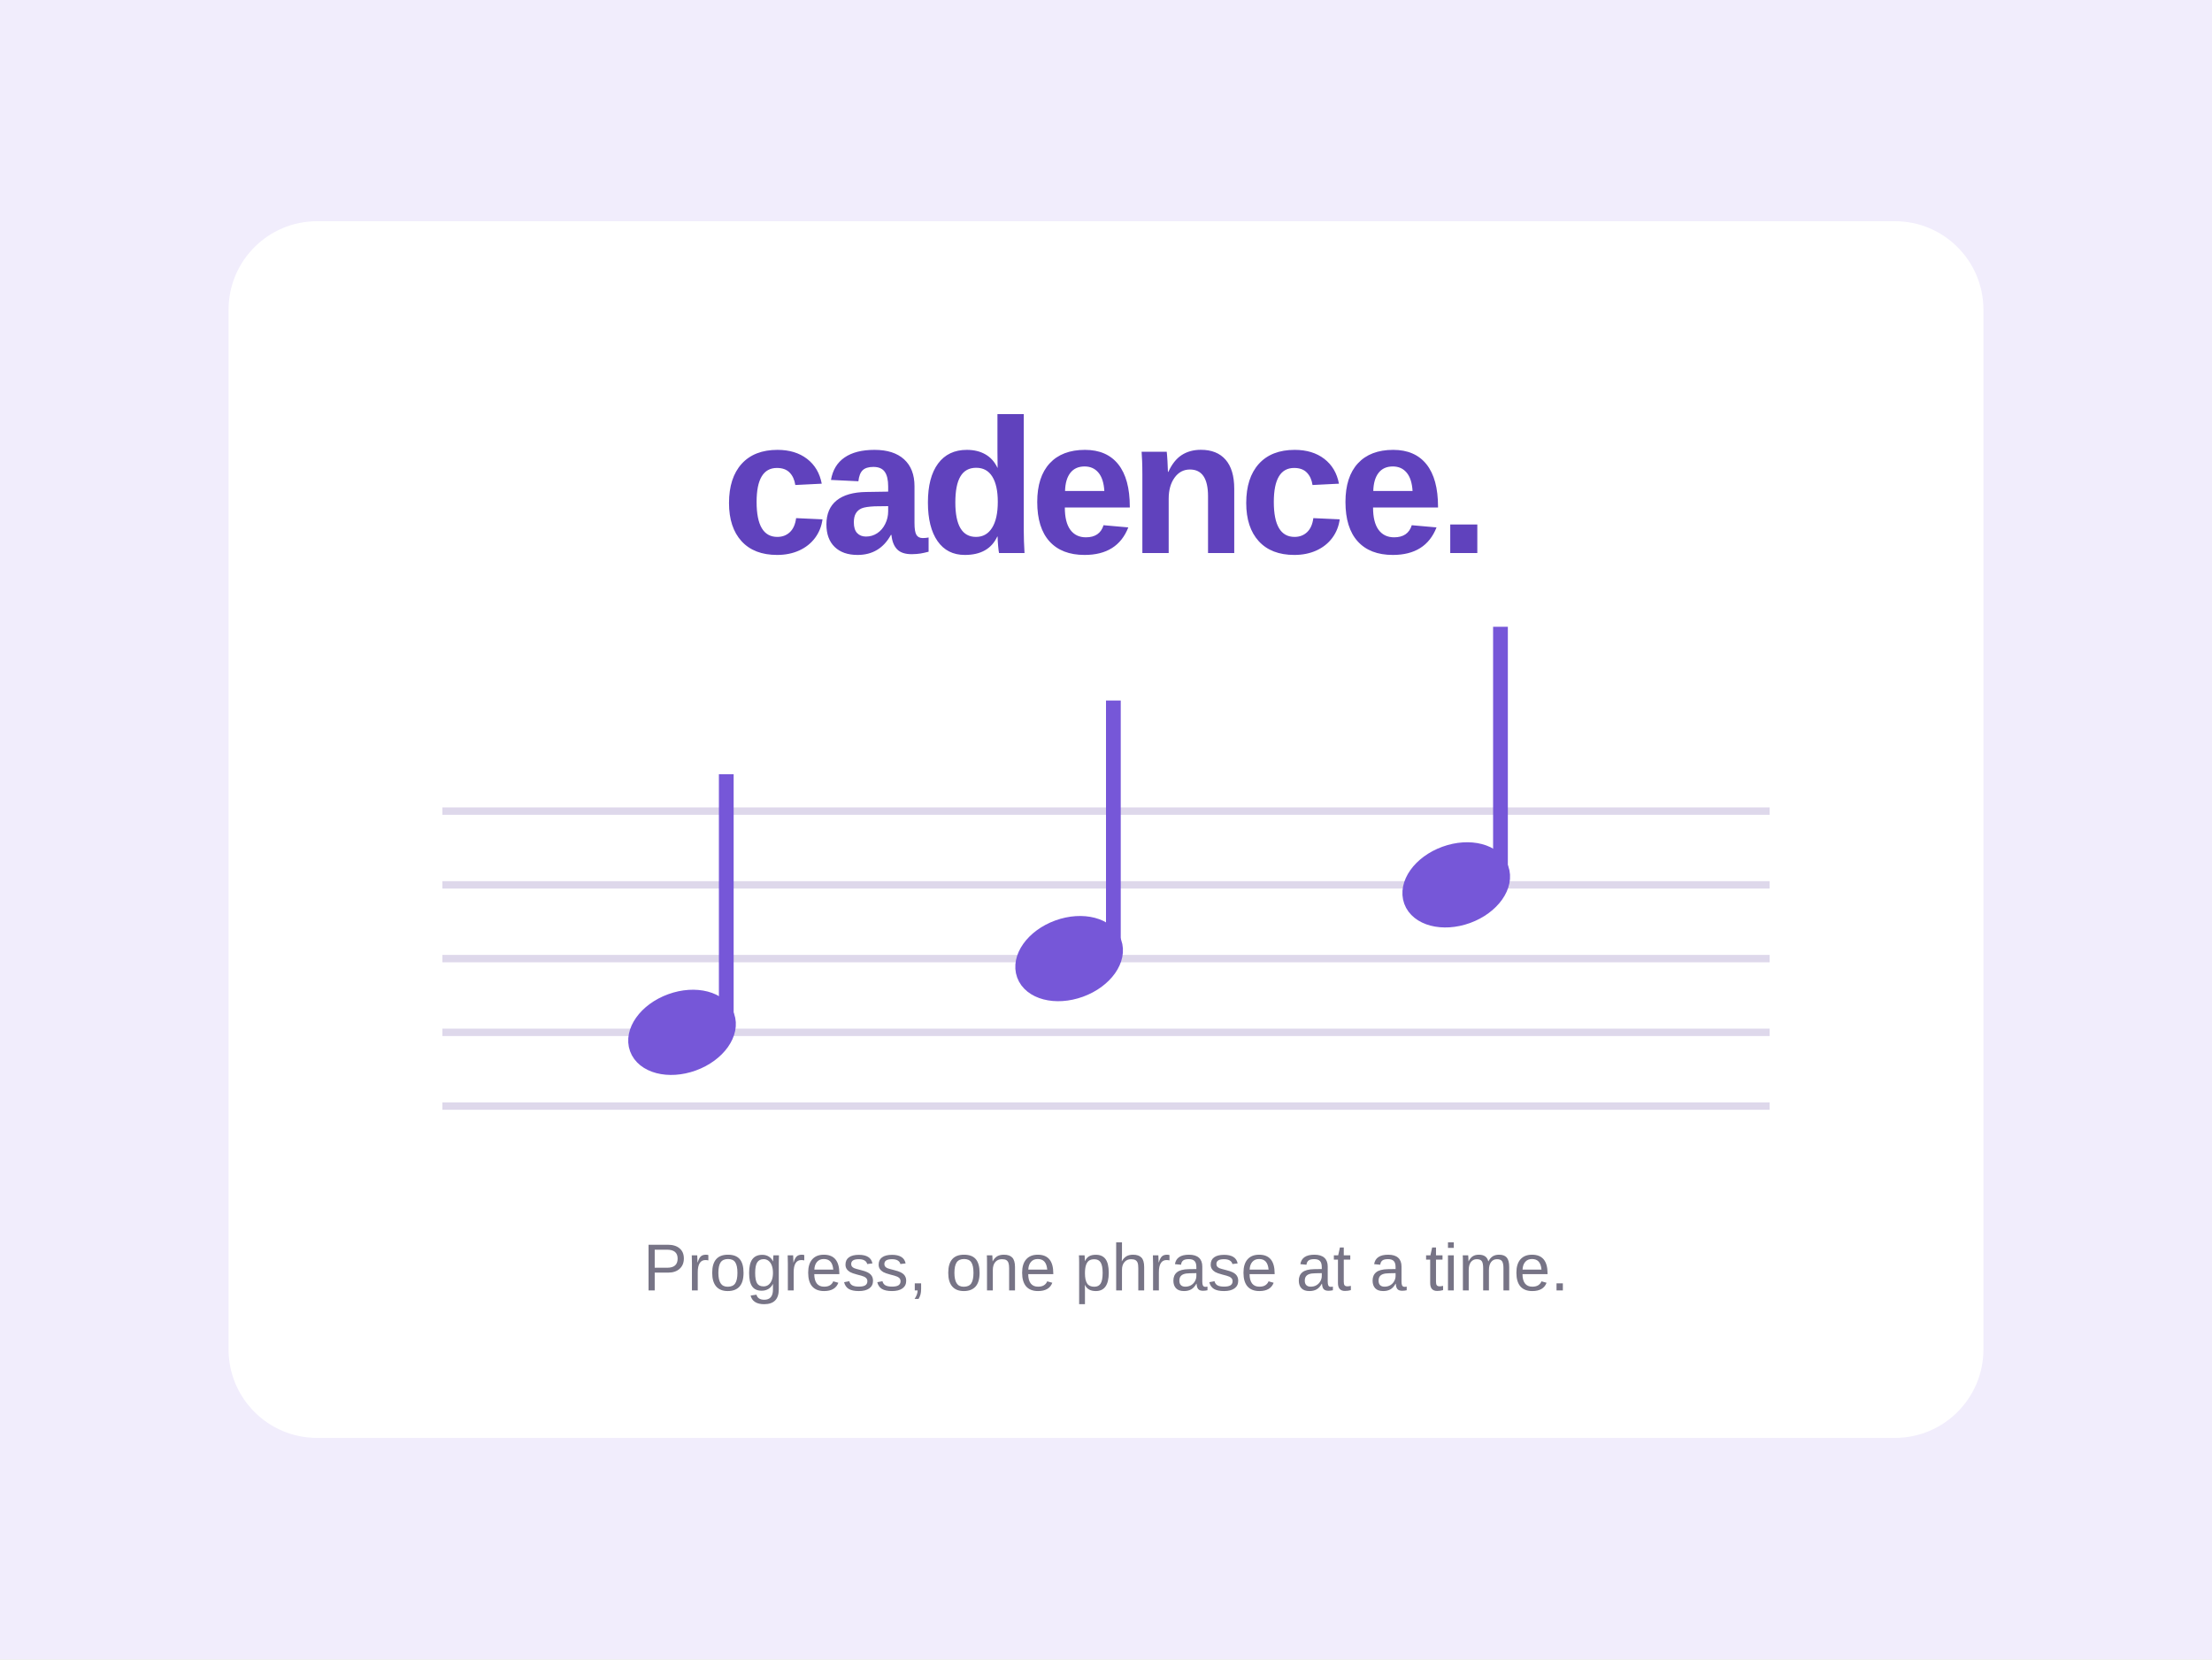
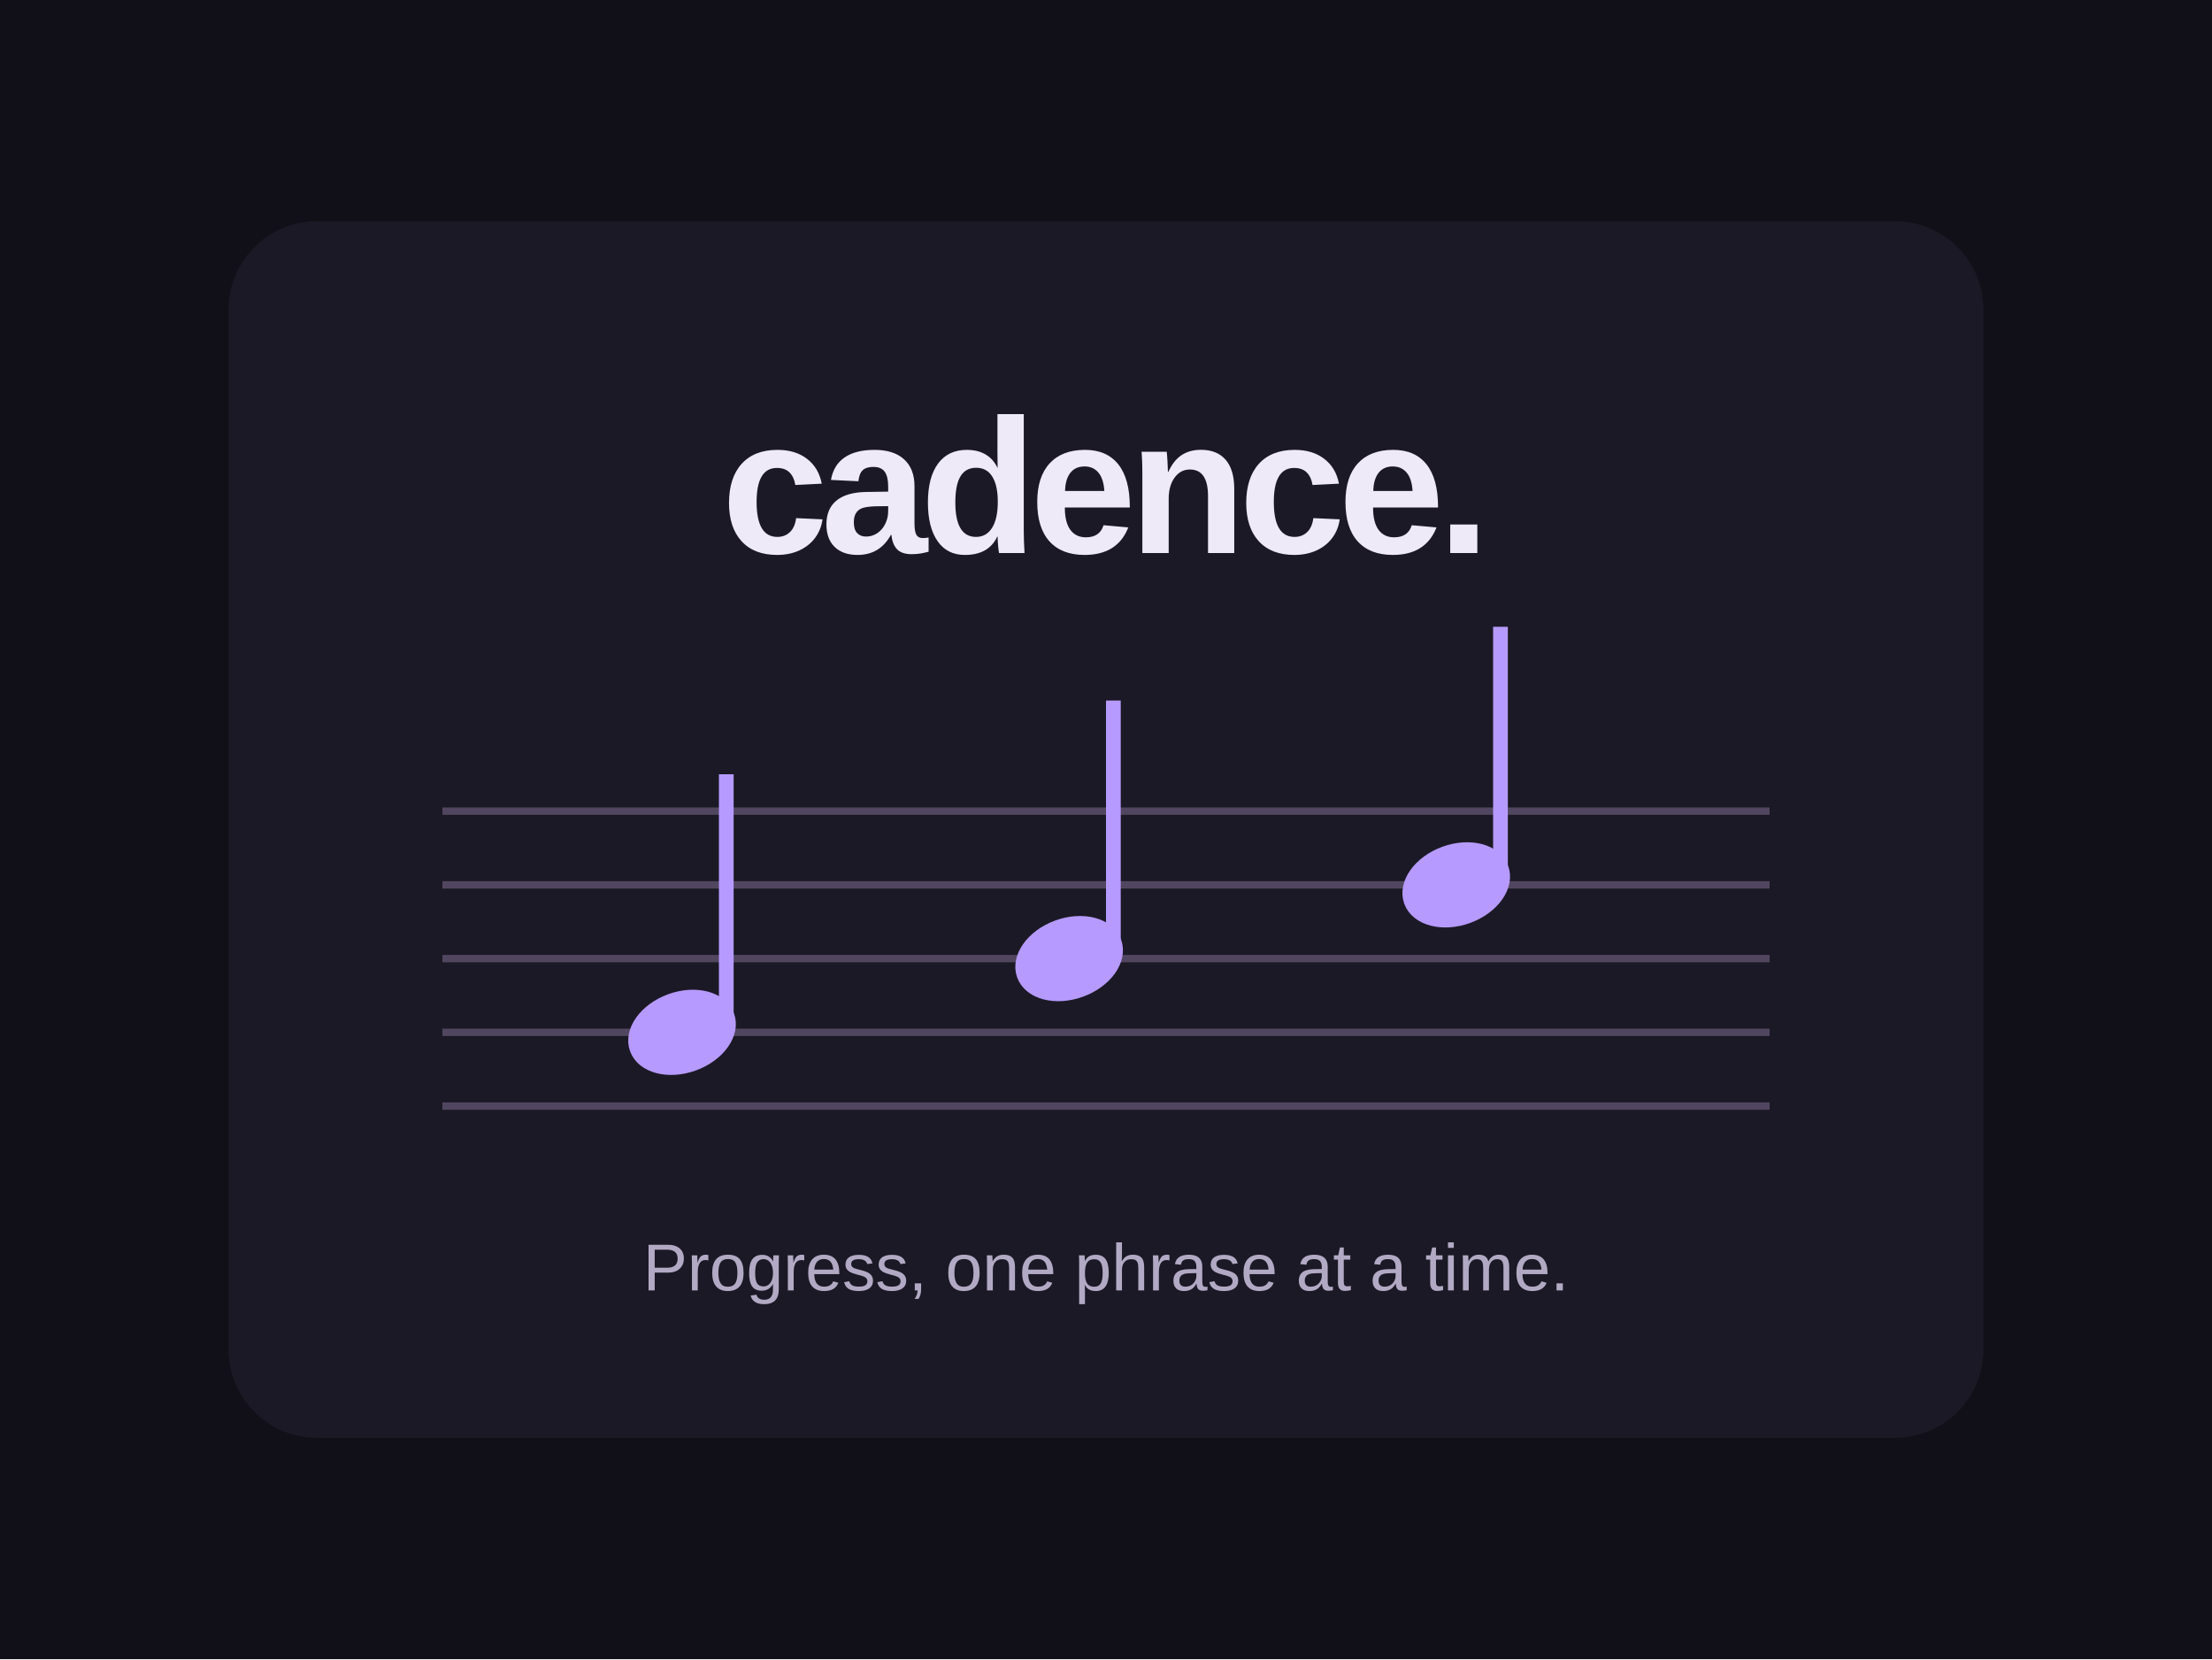
- <svg xmlns="http://www.w3.org/2000/svg" width="600" height="450" viewBox="0 0 600 450">
-   <rect width="600" height="450" fill="#f1edfc" />
-   <rect x="62" y="60" width="476" height="330" rx="24" fill="#fff" />
-   <text x="300" y="150" text-anchor="middle" font-family="Arial, sans-serif" font-size="52" font-weight="700" letter-spacing="-2" fill="#6042bd">cadence.</text>
-   <g stroke="#ded8eb" stroke-width="2">
+ <svg xmlns="http://www.w3.org/2000/svg" role="img" aria-labelledby="cadence-title cadence-description" width="600" height="450" viewBox="0 0 600 450">
+   <rect width="600" height="450" fill="#111018" />
+   <rect x="62" y="60" width="476" height="330" rx="24" fill="#1b1925" />
+   <text x="300" y="150" text-anchor="middle" font-family="Arial, sans-serif" font-size="52" font-weight="700" letter-spacing="-2" fill="#eeeaf7">cadence.</text>
+   <g stroke="#51465f" stroke-width="2">
    <path d="M120 220H480M120 240H480M120 260H480M120 280H480M120 300H480" />
  </g>
-   <g fill="#7657d8" stroke="#7657d8" stroke-width="4">
+   <g fill="#b69aff" stroke="#b69aff" stroke-width="4">
    <ellipse cx="185" cy="280" rx="13" ry="9" transform="rotate(-20 185 280)" />
    <path d="M197 277V210" />
    <ellipse cx="290" cy="260" rx="13" ry="9" transform="rotate(-20 290 260)" />
    <path d="M302 257V190" />
    <ellipse cx="395" cy="240" rx="13" ry="9" transform="rotate(-20 395 240)" />
    <path d="M407 237V170" />
  </g>
-   <text x="300" y="350" text-anchor="middle" font-family="Arial, sans-serif" font-size="18" fill="#777486">Progress, one phrase at a time.</text>
+   <text x="300" y="350" text-anchor="middle" font-family="Arial, sans-serif" font-size="18" fill="#b2a9c4">Progress, one phrase at a time.</text>
</svg>
